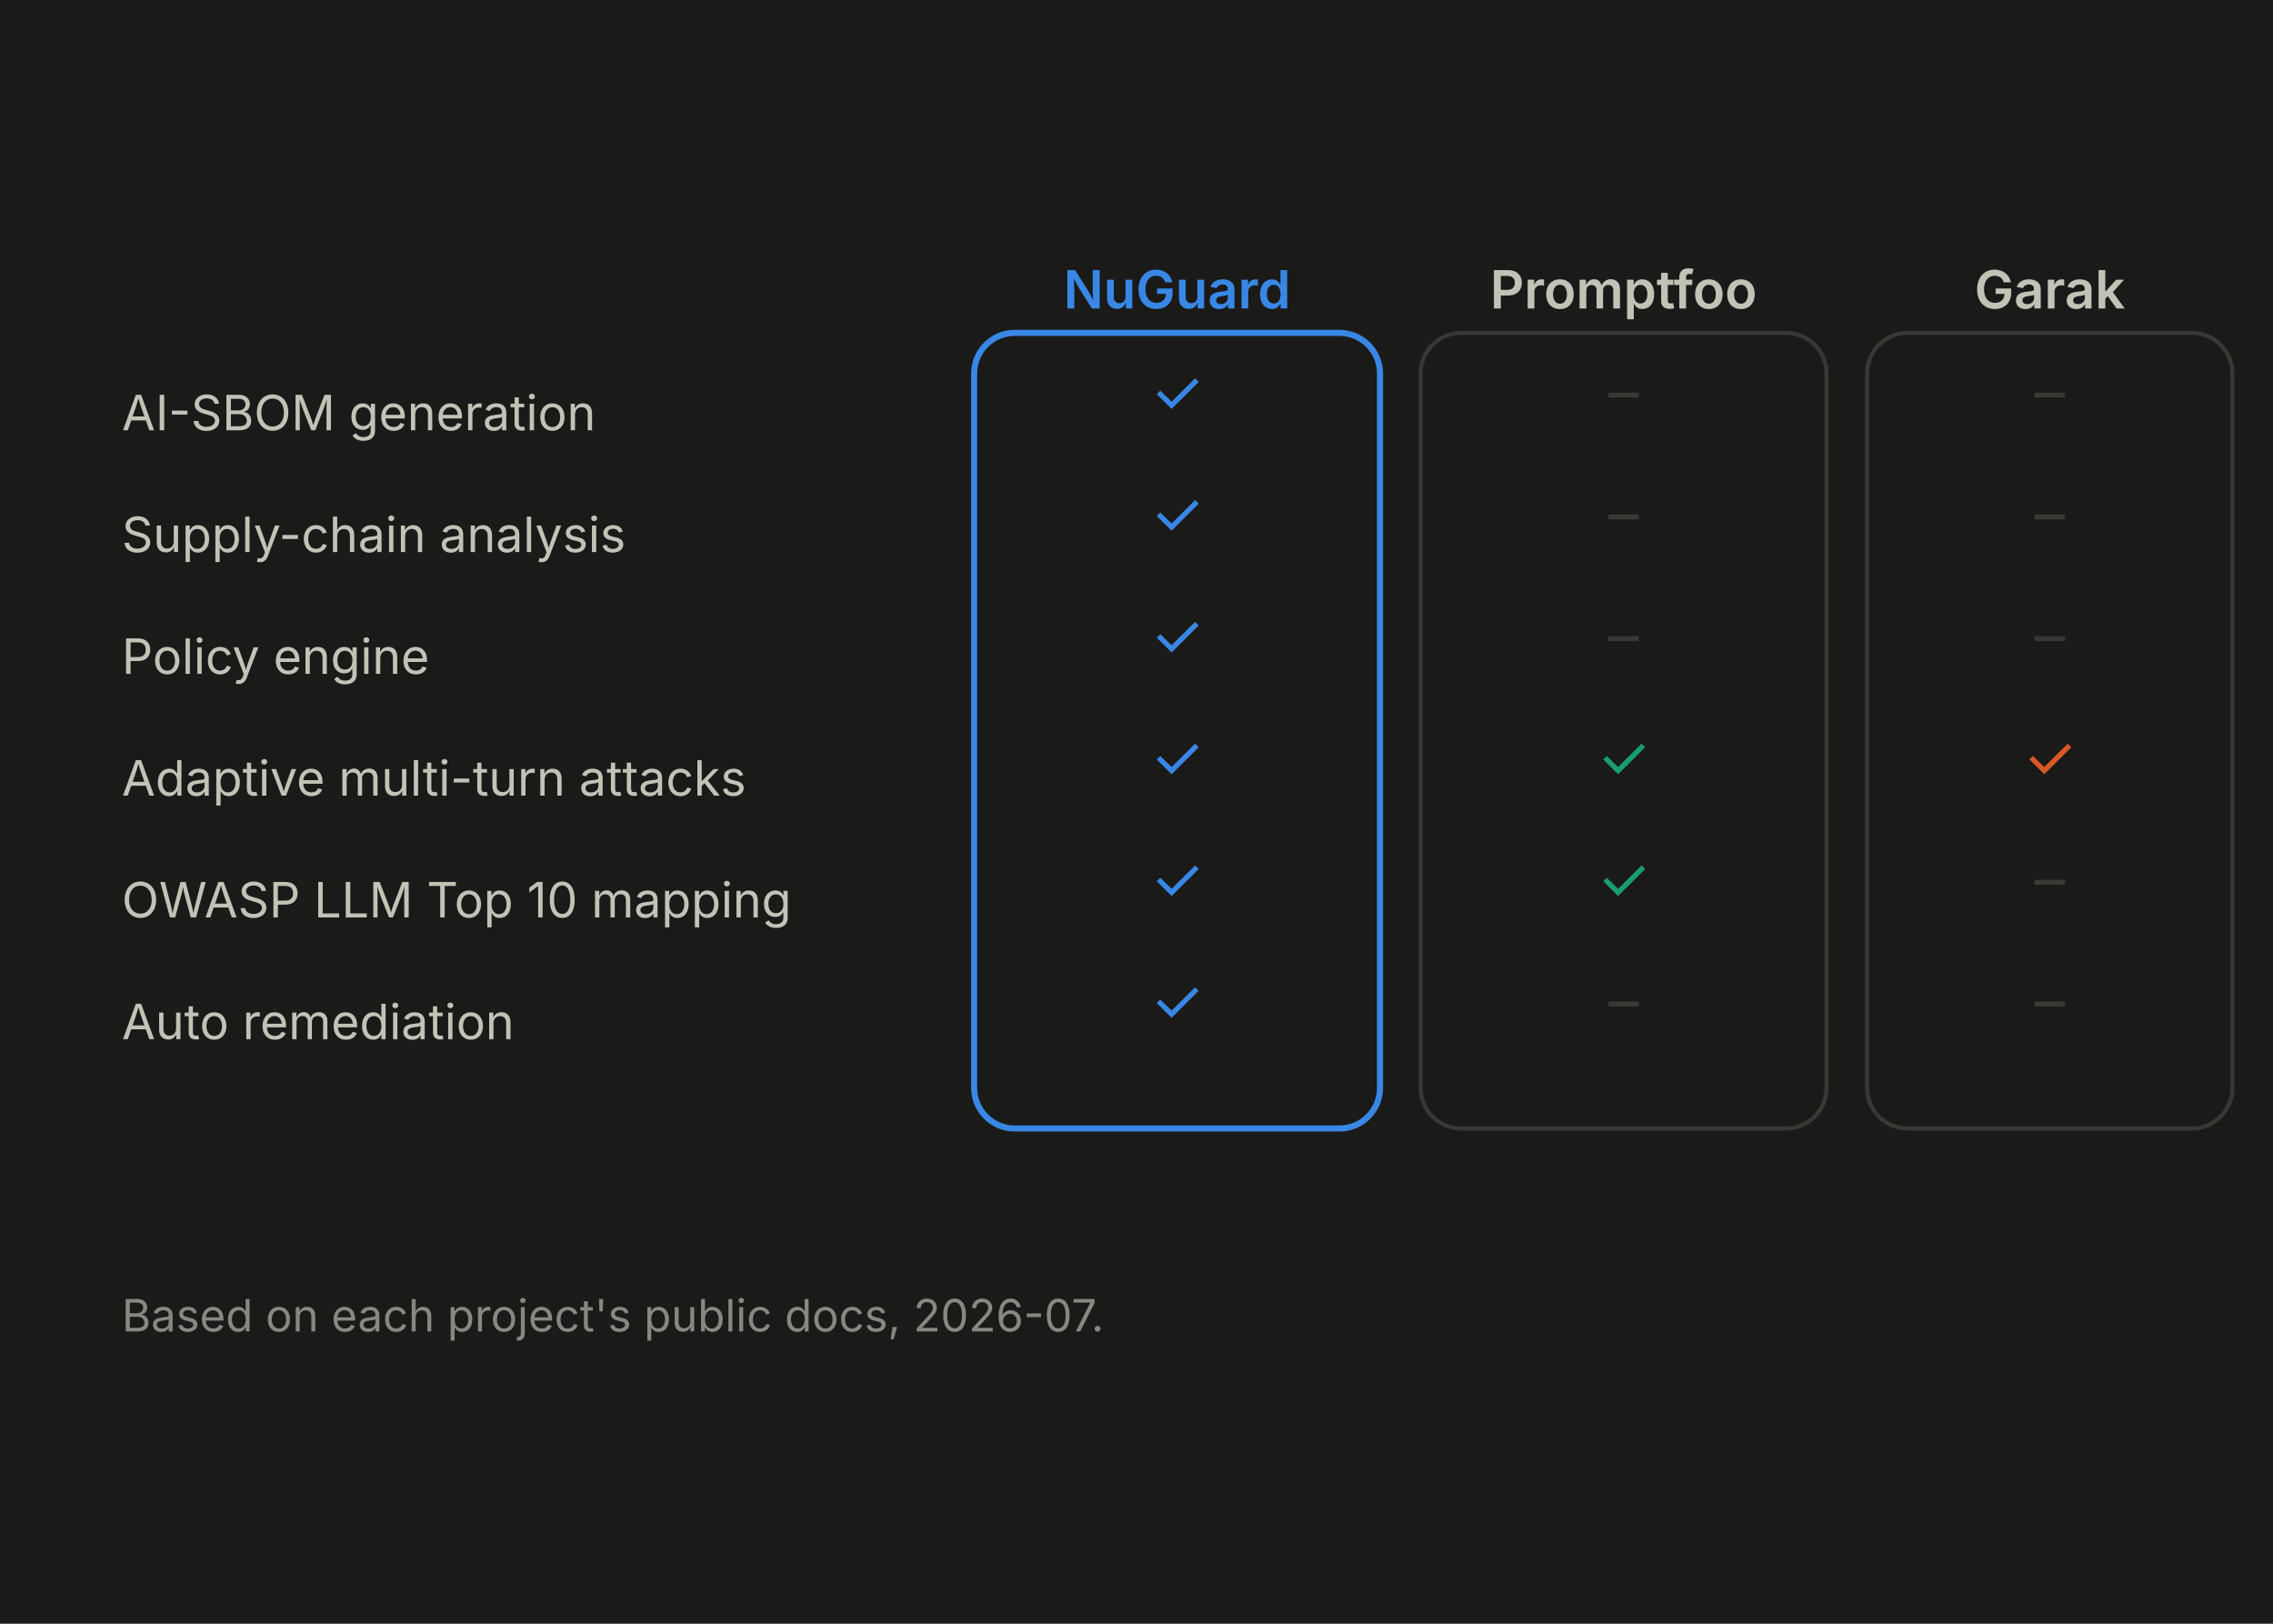
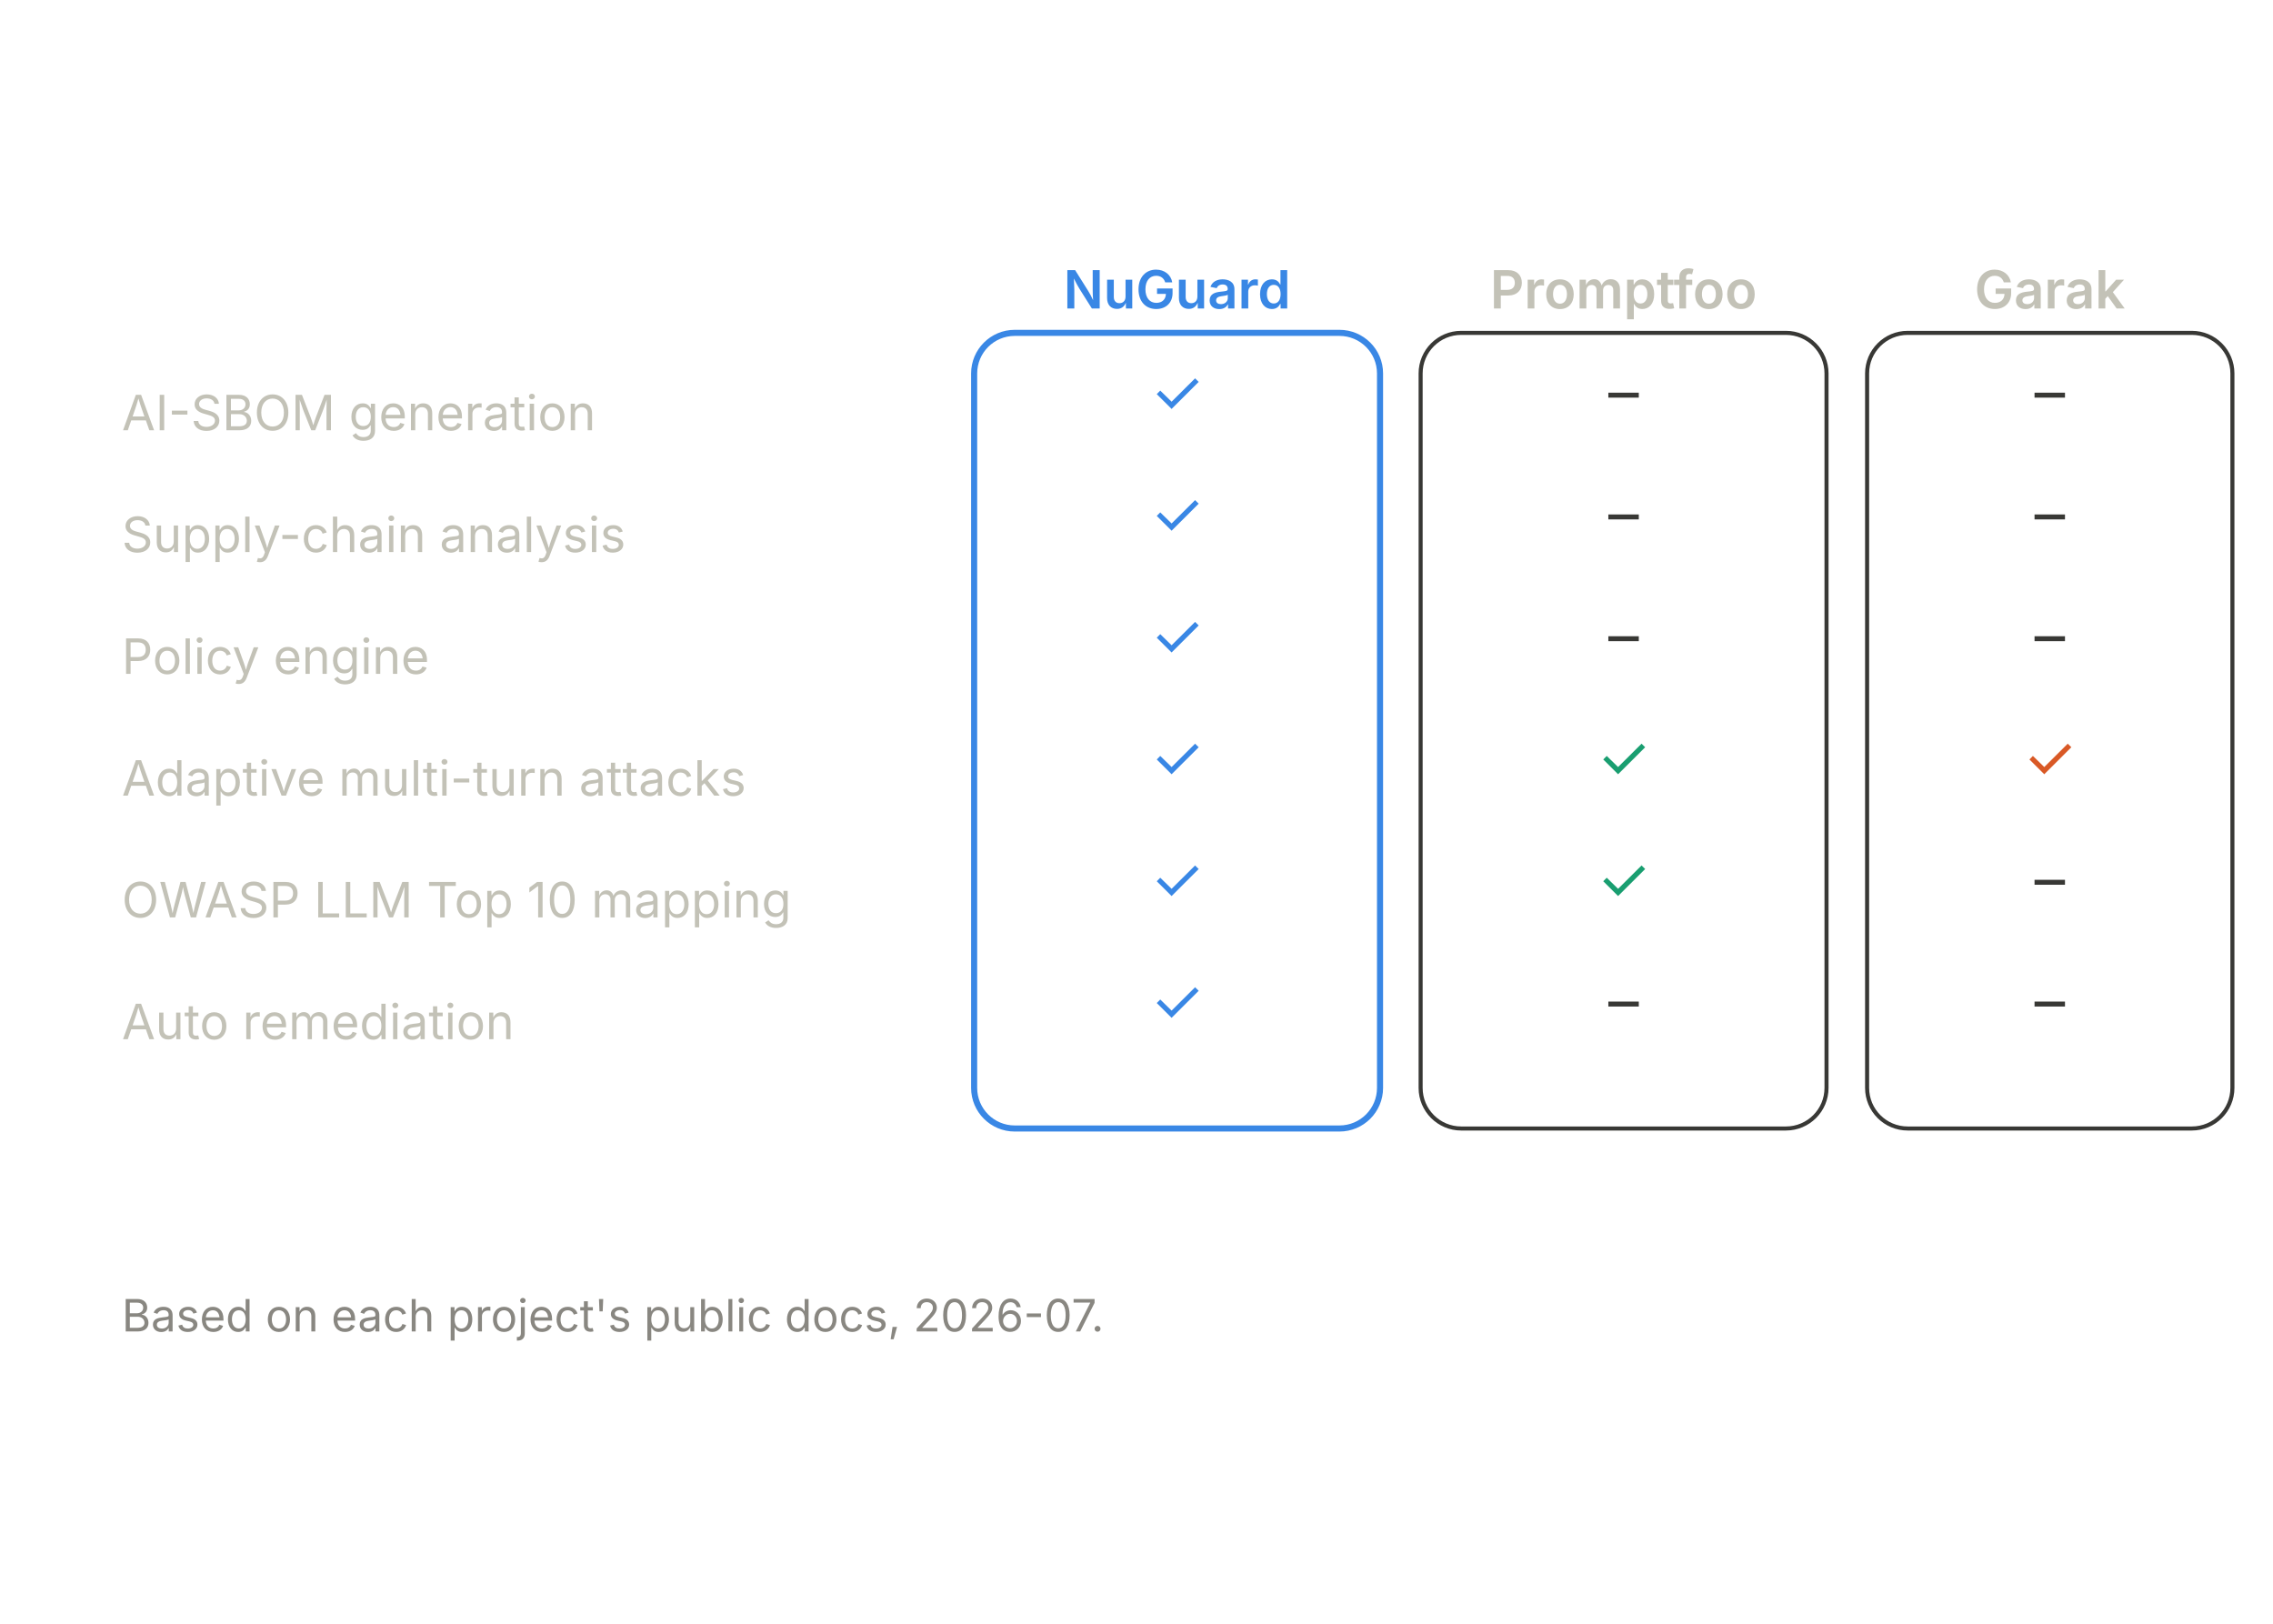
<svg xmlns="http://www.w3.org/2000/svg" width="560" height="400" viewBox="0 0 560 400" font-family="system-ui,-apple-system,'Segoe UI',sans-serif">
-   <rect width="560" height="400" fill="#1a1a19" />
  <g font-size="12" fill="#c3c2b7">
    <text x="30" y="106">AI-SBOM generation</text>
    <text x="30" y="136">Supply-chain analysis</text>
    <text x="30" y="166">Policy engine</text>
    <text x="30" y="196">Adaptive multi-turn attacks</text>
    <text x="30" y="226">OWASP LLM Top 10 mapping</text>
    <text x="30" y="256">Auto remediation</text>
  </g>
  <rect x="240" y="82" width="100" height="196" rx="10" fill="none" stroke="#3987e5" stroke-width="1.5" />
  <text x="290" y="76" font-size="13" font-weight="600" fill="#3987e5" text-anchor="middle">NuGuard</text>
  <g font-size="15" fill="#3987e5" text-anchor="middle">
    <text x="290" y="102">✓</text>
    <text x="290" y="132">✓</text>
    <text x="290" y="162">✓</text>
    <text x="290" y="192">✓</text>
    <text x="290" y="222">✓</text>
    <text x="290" y="252">✓</text>
  </g>
  <rect x="350" y="82" width="100" height="196" rx="10" fill="none" stroke="#383835" stroke-width="1" />
  <text x="400" y="76" font-size="13" font-weight="600" fill="#c3c2b7" text-anchor="middle">Promptfoo</text>
  <g font-size="15" text-anchor="middle">
    <text x="400" y="102" fill="#383835">–</text>
    <text x="400" y="132" fill="#383835">–</text>
    <text x="400" y="162" fill="#383835">–</text>
    <text x="400" y="192" fill="#199e70">✓</text>
    <text x="400" y="222" fill="#199e70">✓</text>
    <text x="400" y="252" fill="#383835">–</text>
  </g>
  <rect x="460" y="82" width="90" height="196" rx="10" fill="none" stroke="#383835" stroke-width="1" />
  <text x="505" y="76" font-size="13" font-weight="600" fill="#c3c2b7" text-anchor="middle">Garak</text>
  <g font-size="15" text-anchor="middle">
    <text x="505" y="102" fill="#383835">–</text>
    <text x="505" y="132" fill="#383835">–</text>
    <text x="505" y="162" fill="#383835">–</text>
    <text x="505" y="192" fill="#d95926">✓</text>
    <text x="505" y="222" fill="#383835">–</text>
    <text x="505" y="252" fill="#383835">–</text>
  </g>
  <text x="30" y="328" font-size="11" fill="#898781">Based on each project's public docs, 2026-07.</text>
</svg>
